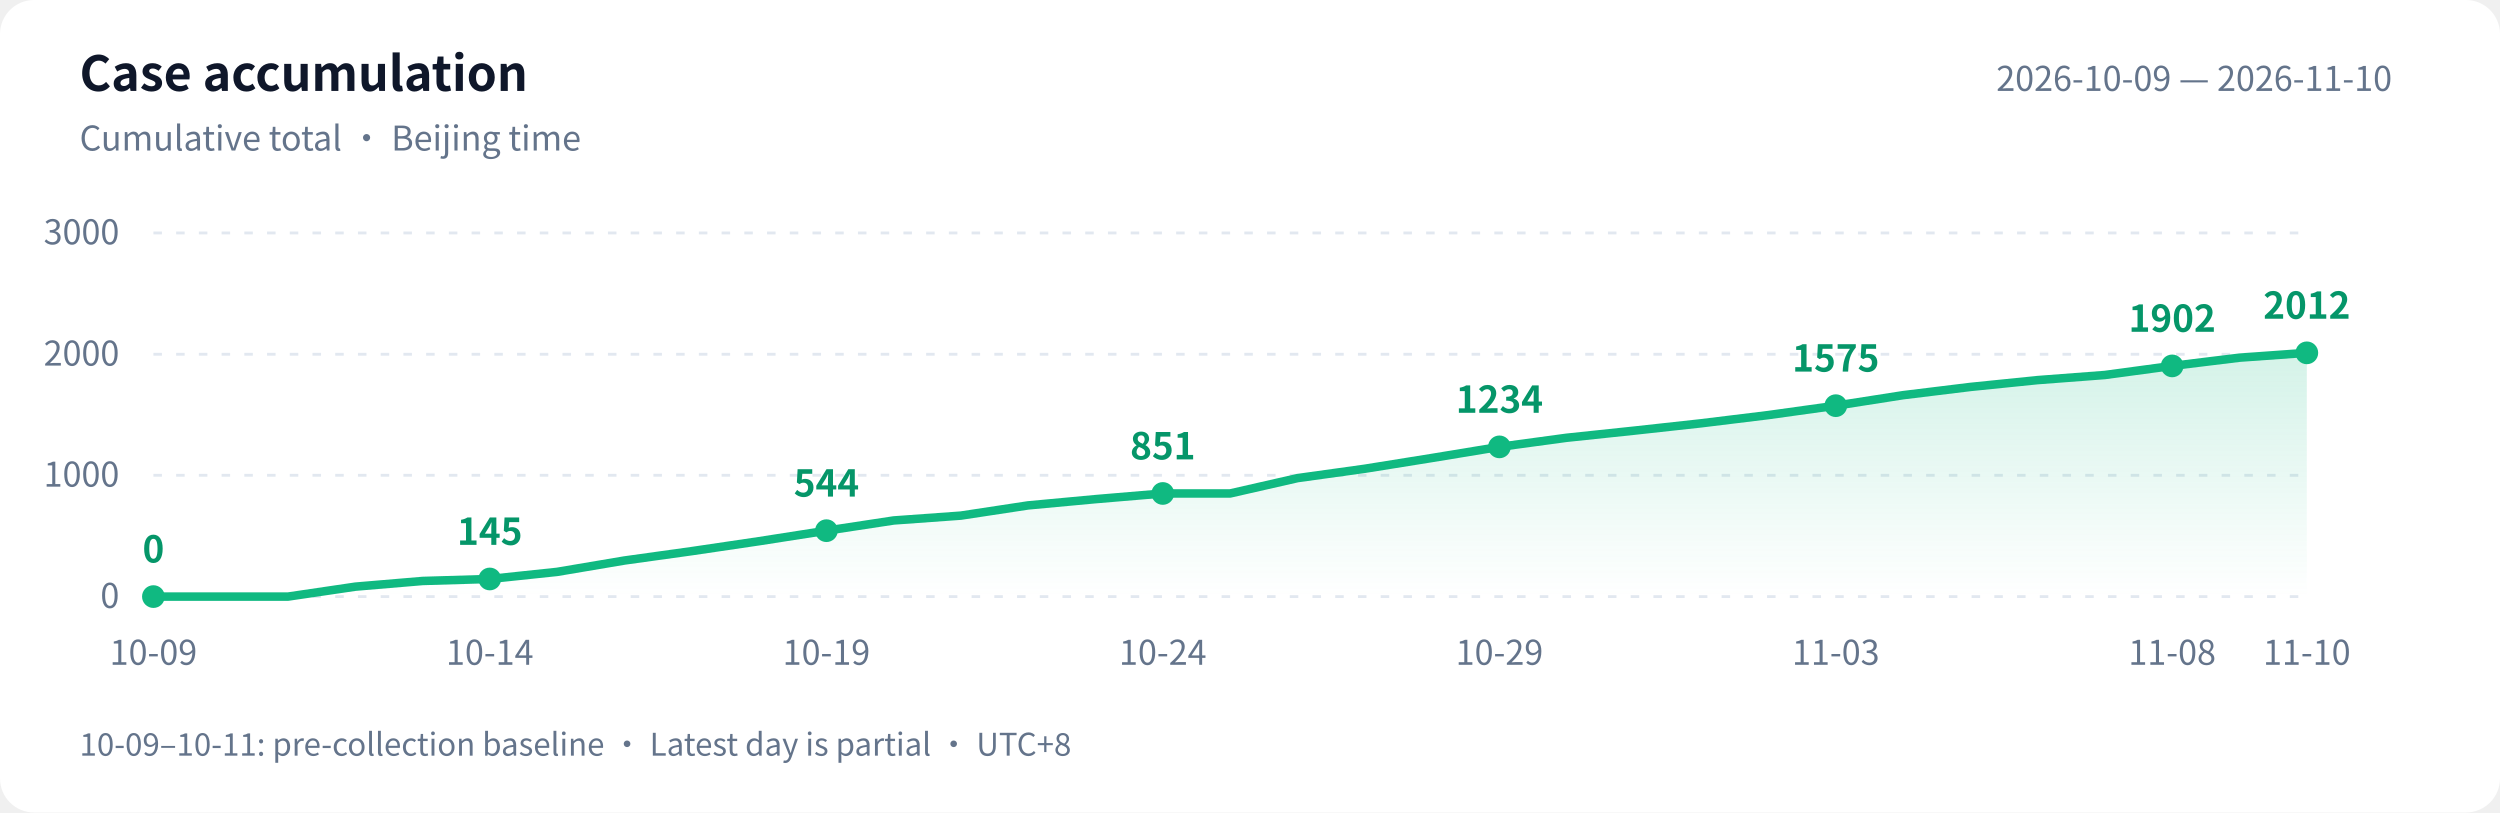
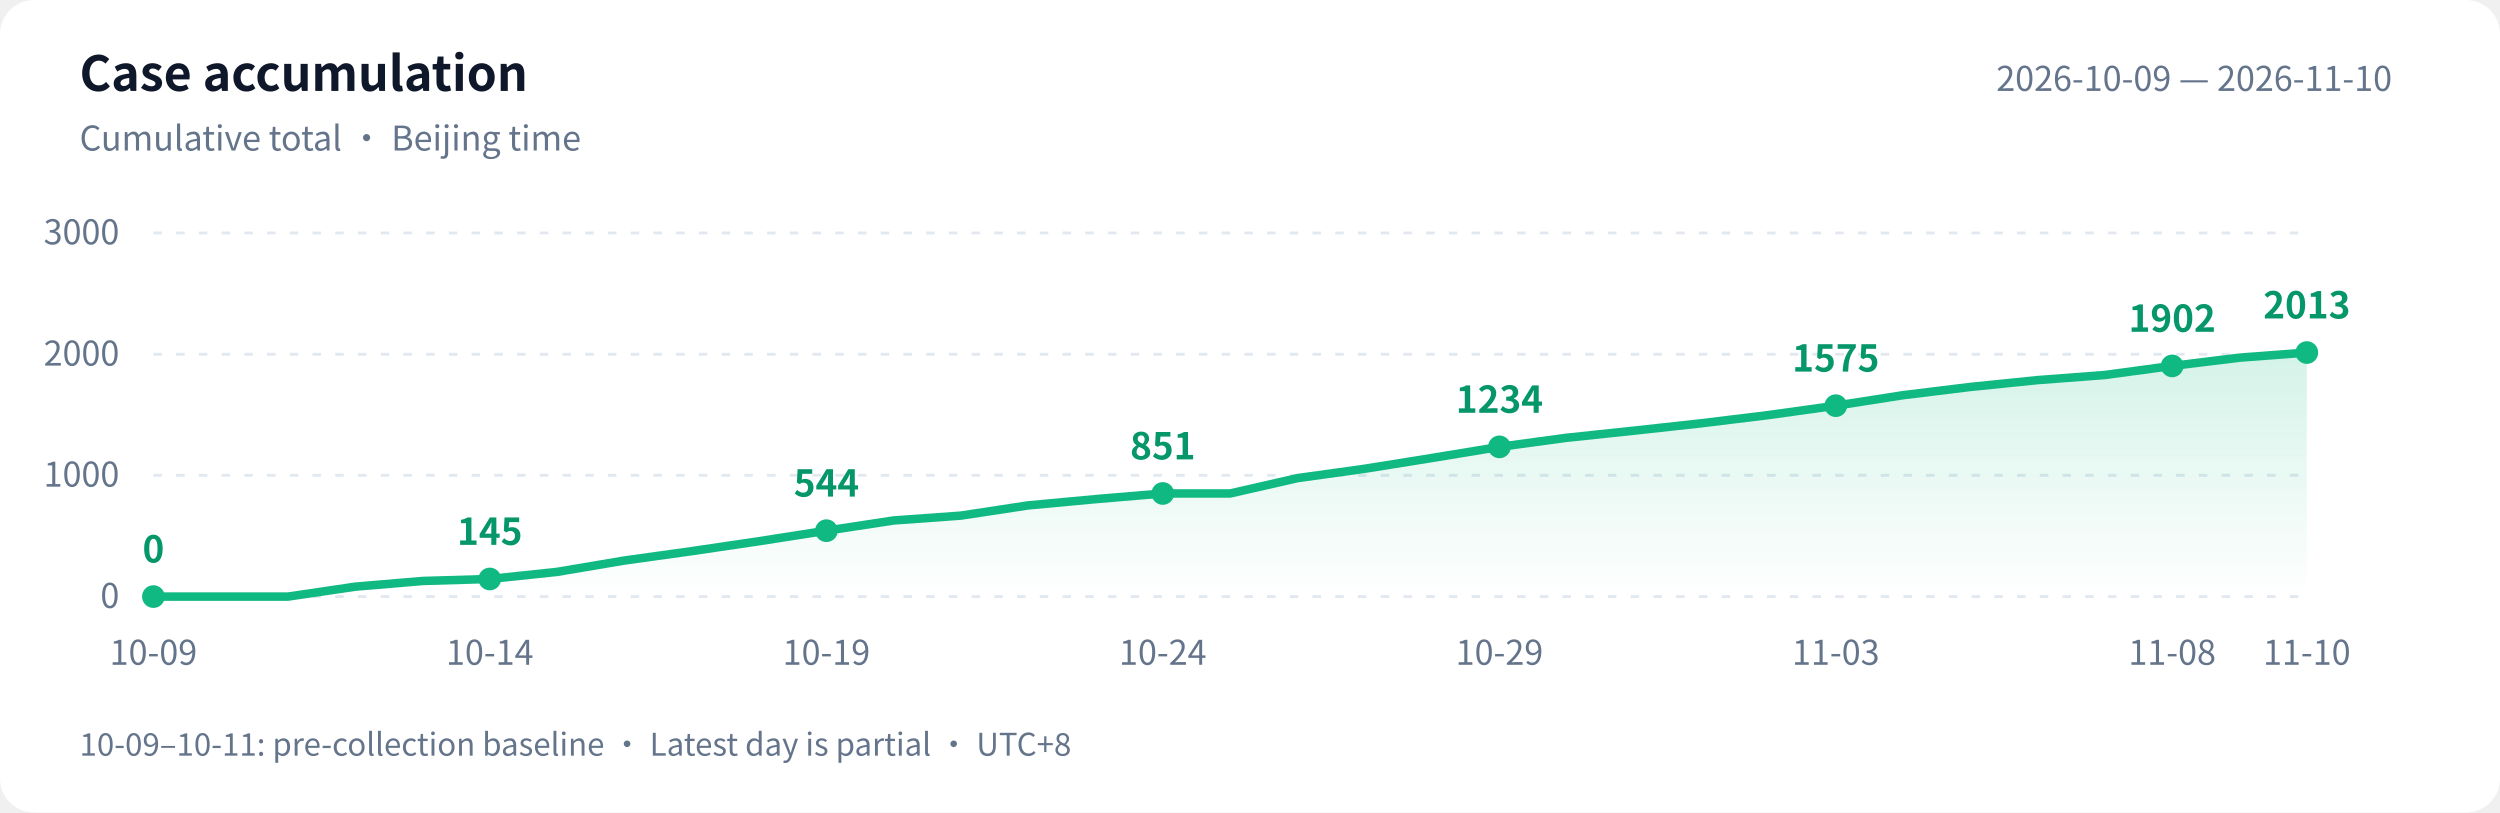
<svg xmlns="http://www.w3.org/2000/svg" width="880" height="286" viewBox="0 0 880 286" role="img" aria-labelledby="title desc">
  <defs>
    <linearGradient id="area" x1="0" y1="0" x2="0" y2="1">
      <stop offset="0" stop-color="#10b981" stop-opacity=".18" />
      <stop offset="1" stop-color="#10b981" stop-opacity="0" />
    </linearGradient>
  </defs>
  <style>text{font-family:-apple-system,BlinkMacSystemFont,"PingFang SC","Microsoft YaHei","WenQuanYi Zen Hei","Segoe UI","Noto Sans CJK SC",sans-serif;fill:#64748b;font-size:12px}.bg{fill:#fff}.heading{fill:#0f172a;font-size:17px;font-weight:600}.grid{stroke:#e2e8f0;stroke-dasharray:3 5}.value{fill:#059669;font-size:13px;font-weight:600}@media(prefers-color-scheme:dark){.bg{fill:#0d1117}text{fill:#8b949e}.heading{fill:#e6edf3}.grid{stroke:#30363d}.value{fill:#34d399}}</style>
  <rect class="bg" width="880" height="286" rx="12" />
  <text class="heading" x="28" y="32">Case accumulation</text>
  <text x="28" y="53">Cumulative total · Beijing time</text>
  <text x="842" y="32" text-anchor="end">2026-10-09 — 2026-11-10</text>
  <path class="grid" d="M 54 210.0 H 812" />
  <text x="42" y="214.0" text-anchor="end">0</text>
  <path class="grid" d="M 54 167.3 H 812" />
  <text x="42" y="171.3" text-anchor="end">1000</text>
  <path class="grid" d="M 54 124.7 H 812" />
  <text x="42" y="128.7" text-anchor="end">2000</text>
  <path class="grid" d="M 54 82.0 H 812" />
  <text x="42" y="86.0" text-anchor="end">3000</text>
-   <path d="M 54 210 L 54.0 210.0 L 77.7 210.0 L 101.4 210.0 L 125.1 206.5 L 148.8 204.5 L 172.4 203.8 L 196.1 201.3 L 219.8 197.3 L 243.5 194.0 L 267.2 190.5 L 290.9 186.8 L 314.6 183.2 L 338.2 181.5 L 361.9 177.9 L 385.6 175.7 L 409.3 173.7 L 433.0 173.7 L 456.7 168.3 L 480.4 165.0 L 504.1 161.2 L 527.8 157.3 L 551.4 154.1 L 575.1 151.6 L 598.8 149.0 L 622.5 146.1 L 646.2 142.8 L 669.9 139.1 L 693.6 136.2 L 717.2 133.8 L 740.9 132.0 L 764.6 128.8 L 788.3 125.9 L 812.0 124.2 L 812.0 210 Z" fill="url(#area)" />
-   <polyline points="54.0,210.0 77.7,210.0 101.4,210.0 125.1,206.5 148.8,204.5 172.4,203.8 196.1,201.3 219.8,197.3 243.5,194.0 267.2,190.5 290.9,186.8 314.6,183.2 338.2,181.5 361.9,177.9 385.6,175.7 409.3,173.7 433.0,173.7 456.7,168.3 480.4,165.0 504.1,161.2 527.8,157.3 551.4,154.1 575.1,151.6 598.8,149.0 622.5,146.1 646.2,142.8 669.9,139.1 693.6,136.2 717.2,133.8 740.9,132.0 764.6,128.8 788.3,125.9 812.0,124.2" fill="none" stroke="#10b981" stroke-width="3" stroke-linejoin="round" stroke-linecap="round" />
+   <path d="M 54 210 L 54.0 210.0 L 77.7 210.0 L 101.4 210.0 L 125.1 206.5 L 148.8 204.5 L 172.4 203.8 L 196.1 201.3 L 219.8 197.3 L 243.5 194.0 L 267.2 190.5 L 290.9 186.8 L 314.6 183.2 L 338.2 181.5 L 361.9 177.9 L 385.6 175.7 L 409.3 173.7 L 433.0 173.7 L 456.7 168.3 L 480.4 165.0 L 504.1 161.2 L 527.8 157.3 L 551.4 154.1 L 575.1 151.6 L 598.8 149.0 L 622.5 146.1 L 646.2 142.8 L 669.9 139.1 L 693.6 136.2 L 717.2 133.8 L 740.9 132.0 L 764.6 128.8 L 788.3 125.9 L 812.0 124.1 L 812.0 210 Z" fill="url(#area)" />
+   <polyline points="54.0,210.0 77.7,210.0 101.4,210.0 125.1,206.5 148.8,204.5 172.4,203.8 196.1,201.3 219.8,197.3 243.5,194.0 267.2,190.5 290.9,186.8 314.6,183.2 338.2,181.5 361.9,177.9 385.6,175.7 409.3,173.7 433.0,173.7 456.7,168.3 480.4,165.0 504.1,161.2 527.8,157.3 551.4,154.1 575.1,151.6 598.8,149.0 622.5,146.1 646.2,142.8 669.9,139.1 693.6,136.2 717.2,133.8 740.9,132.0 764.6,128.8 788.3,125.9 812.0,124.1" fill="none" stroke="#10b981" stroke-width="3" stroke-linejoin="round" stroke-linecap="round" />
  <circle cx="54.0" cy="210.0" r="4" fill="#10b981" />
  <text class="value" x="54.0" y="198.0" text-anchor="middle">0</text>
  <text x="54.0" y="234" text-anchor="middle">10-09</text>
  <circle cx="172.4" cy="203.8" r="4" fill="#10b981" />
  <text class="value" x="172.4" y="191.8" text-anchor="middle">145</text>
  <text x="172.4" y="234" text-anchor="middle">10-14</text>
  <circle cx="290.9" cy="186.8" r="4" fill="#10b981" />
  <text class="value" x="290.9" y="174.8" text-anchor="middle">544</text>
  <text x="290.9" y="234" text-anchor="middle">10-19</text>
  <circle cx="409.3" cy="173.7" r="4" fill="#10b981" />
  <text class="value" x="409.3" y="161.7" text-anchor="middle">851</text>
  <text x="409.3" y="234" text-anchor="middle">10-24</text>
  <circle cx="527.8" cy="157.3" r="4" fill="#10b981" />
  <text class="value" x="527.8" y="145.3" text-anchor="middle">1234</text>
  <text x="527.8" y="234" text-anchor="middle">10-29</text>
  <circle cx="646.2" cy="142.8" r="4" fill="#10b981" />
  <text class="value" x="646.2" y="130.8" text-anchor="middle">1575</text>
  <text x="646.2" y="234" text-anchor="middle">11-03</text>
  <circle cx="764.6" cy="128.8" r="4" fill="#10b981" />
  <text class="value" x="764.6" y="116.8" text-anchor="middle">1902</text>
  <text x="764.6" y="234" text-anchor="middle">11-08</text>
-   <circle cx="812.0" cy="124.2" r="4" fill="#10b981" />
-   <text class="value" x="812.0" y="112.2" text-anchor="middle">2012</text>
+   <circle cx="812.0" cy="124.1" r="4" fill="#10b981" />
+   <text class="value" x="812.0" y="112.1" text-anchor="middle">2013</text>
  <text x="812.0" y="234" text-anchor="middle">11-10</text>
  <text x="28" y="266" style="font-size:11px">10-09–10-11: pre-collection baseline · Latest day is partial · UTC+8</text>
</svg>
